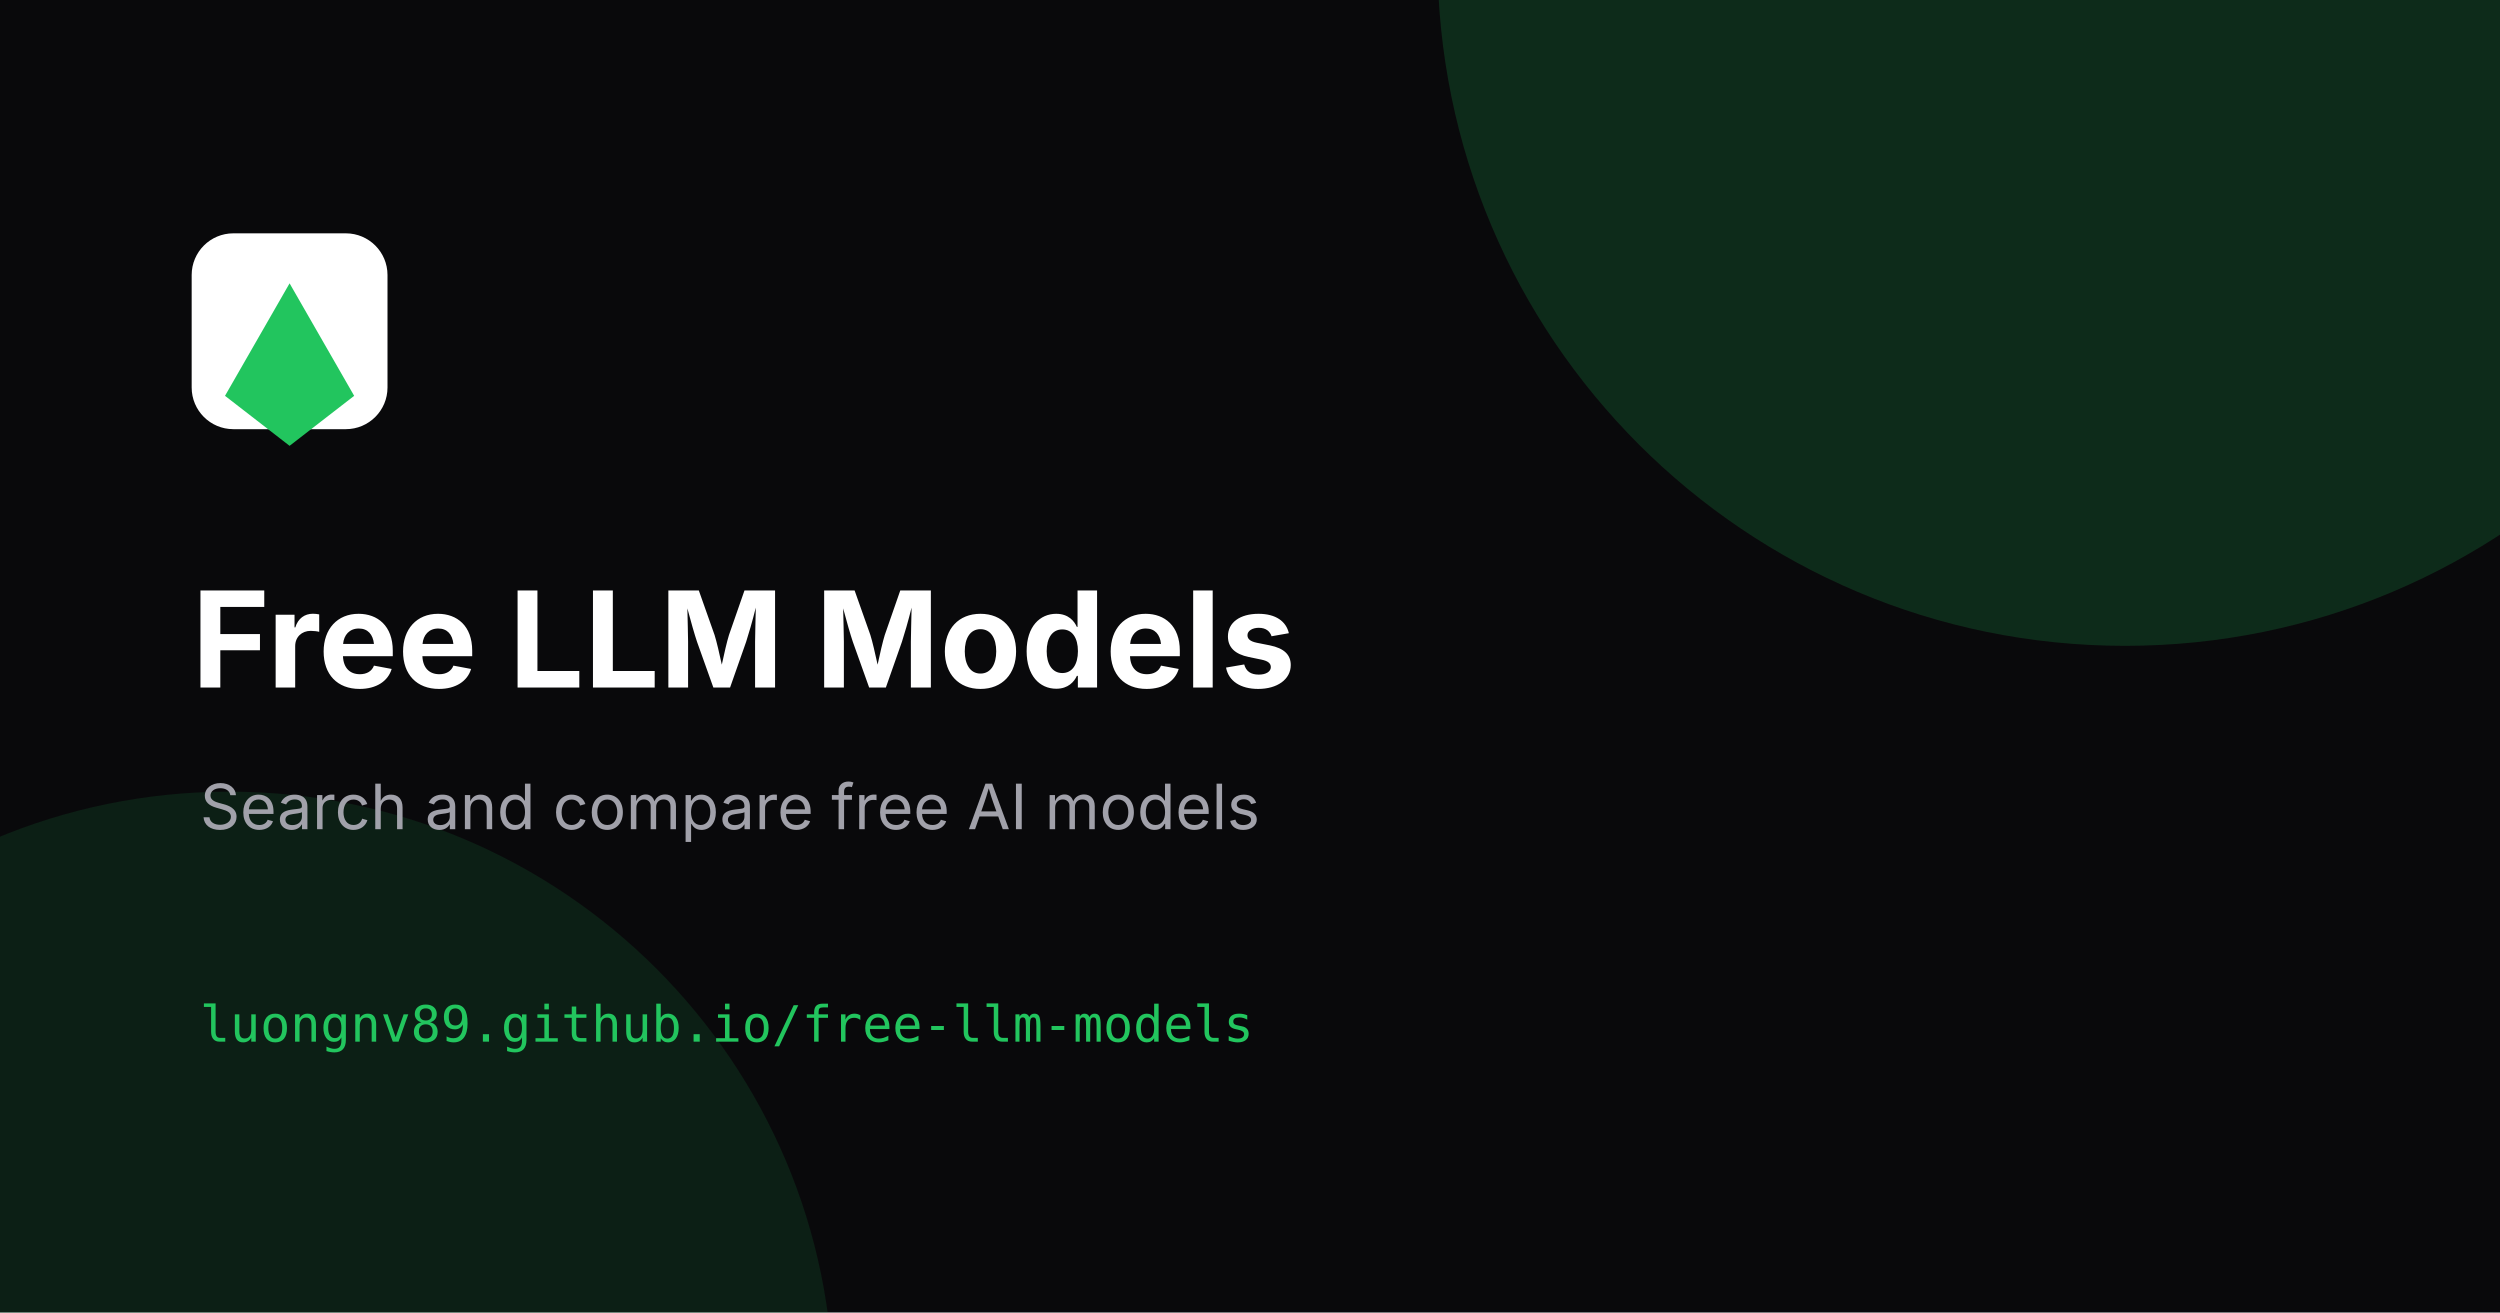
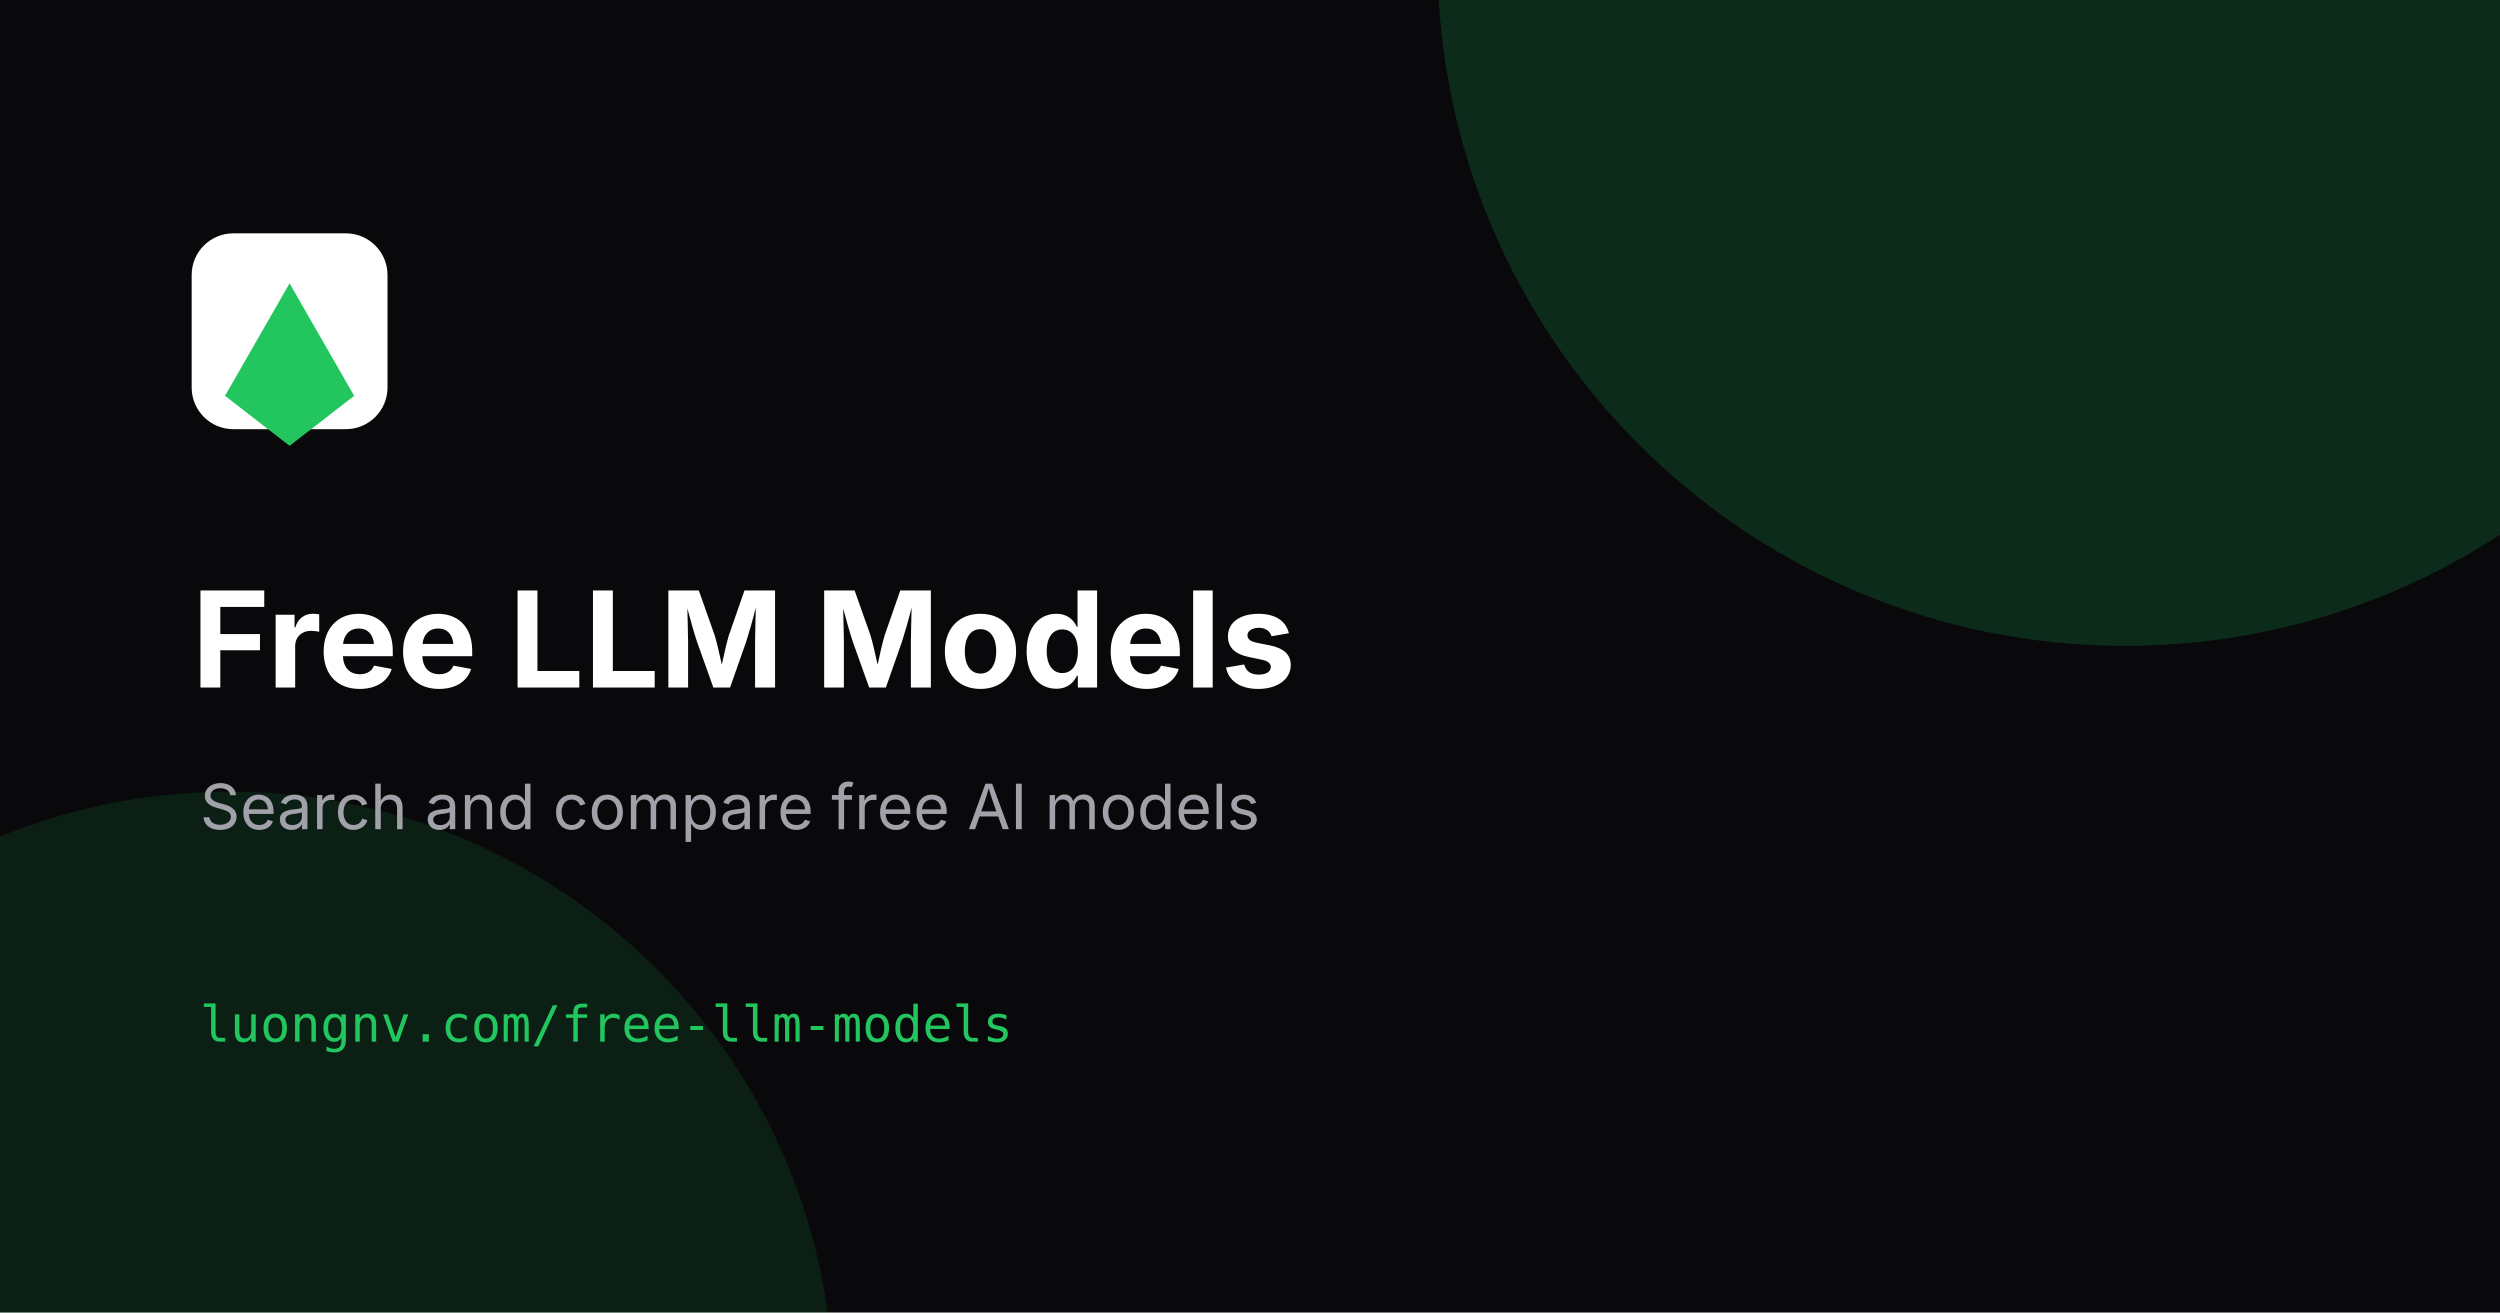
<svg xmlns="http://www.w3.org/2000/svg" width="1200" height="630" viewBox="0 0 1200 630" role="img" aria-labelledby="title desc">
  <rect width="1200" height="630" fill="#09090b" />
  <circle cx="1020" cy="-20" r="330" fill="#22c55e" opacity="0.18" />
  <circle cx="110" cy="670" r="290" fill="#22c55e" opacity="0.12" />
  <rect x="92" y="112" width="94" height="94" rx="20" fill="#fff" />
  <path d="M139 136l31 54-31 24-31-24z" fill="#22c55e" />
  <text x="92" y="330" fill="#fff" font-family="Inter,Arial,sans-serif" font-size="64" font-weight="700">Free LLM Models</text>
  <text x="96" y="398" fill="#a1a1aa" font-family="Inter,Arial,sans-serif" font-size="30">Search and compare free AI models</text>
-   <text x="96" y="500" fill="#22c55e" font-family="ui-monospace,SFMono-Regular,Menlo,monospace" font-size="24">luongnv89.github.io/free-llm-models</text>
+   <text x="96" y="500" fill="#22c55e" font-family="ui-monospace,SFMono-Regular,Menlo,monospace" font-size="24">luongnv.com/free-llm-models</text>
</svg>
